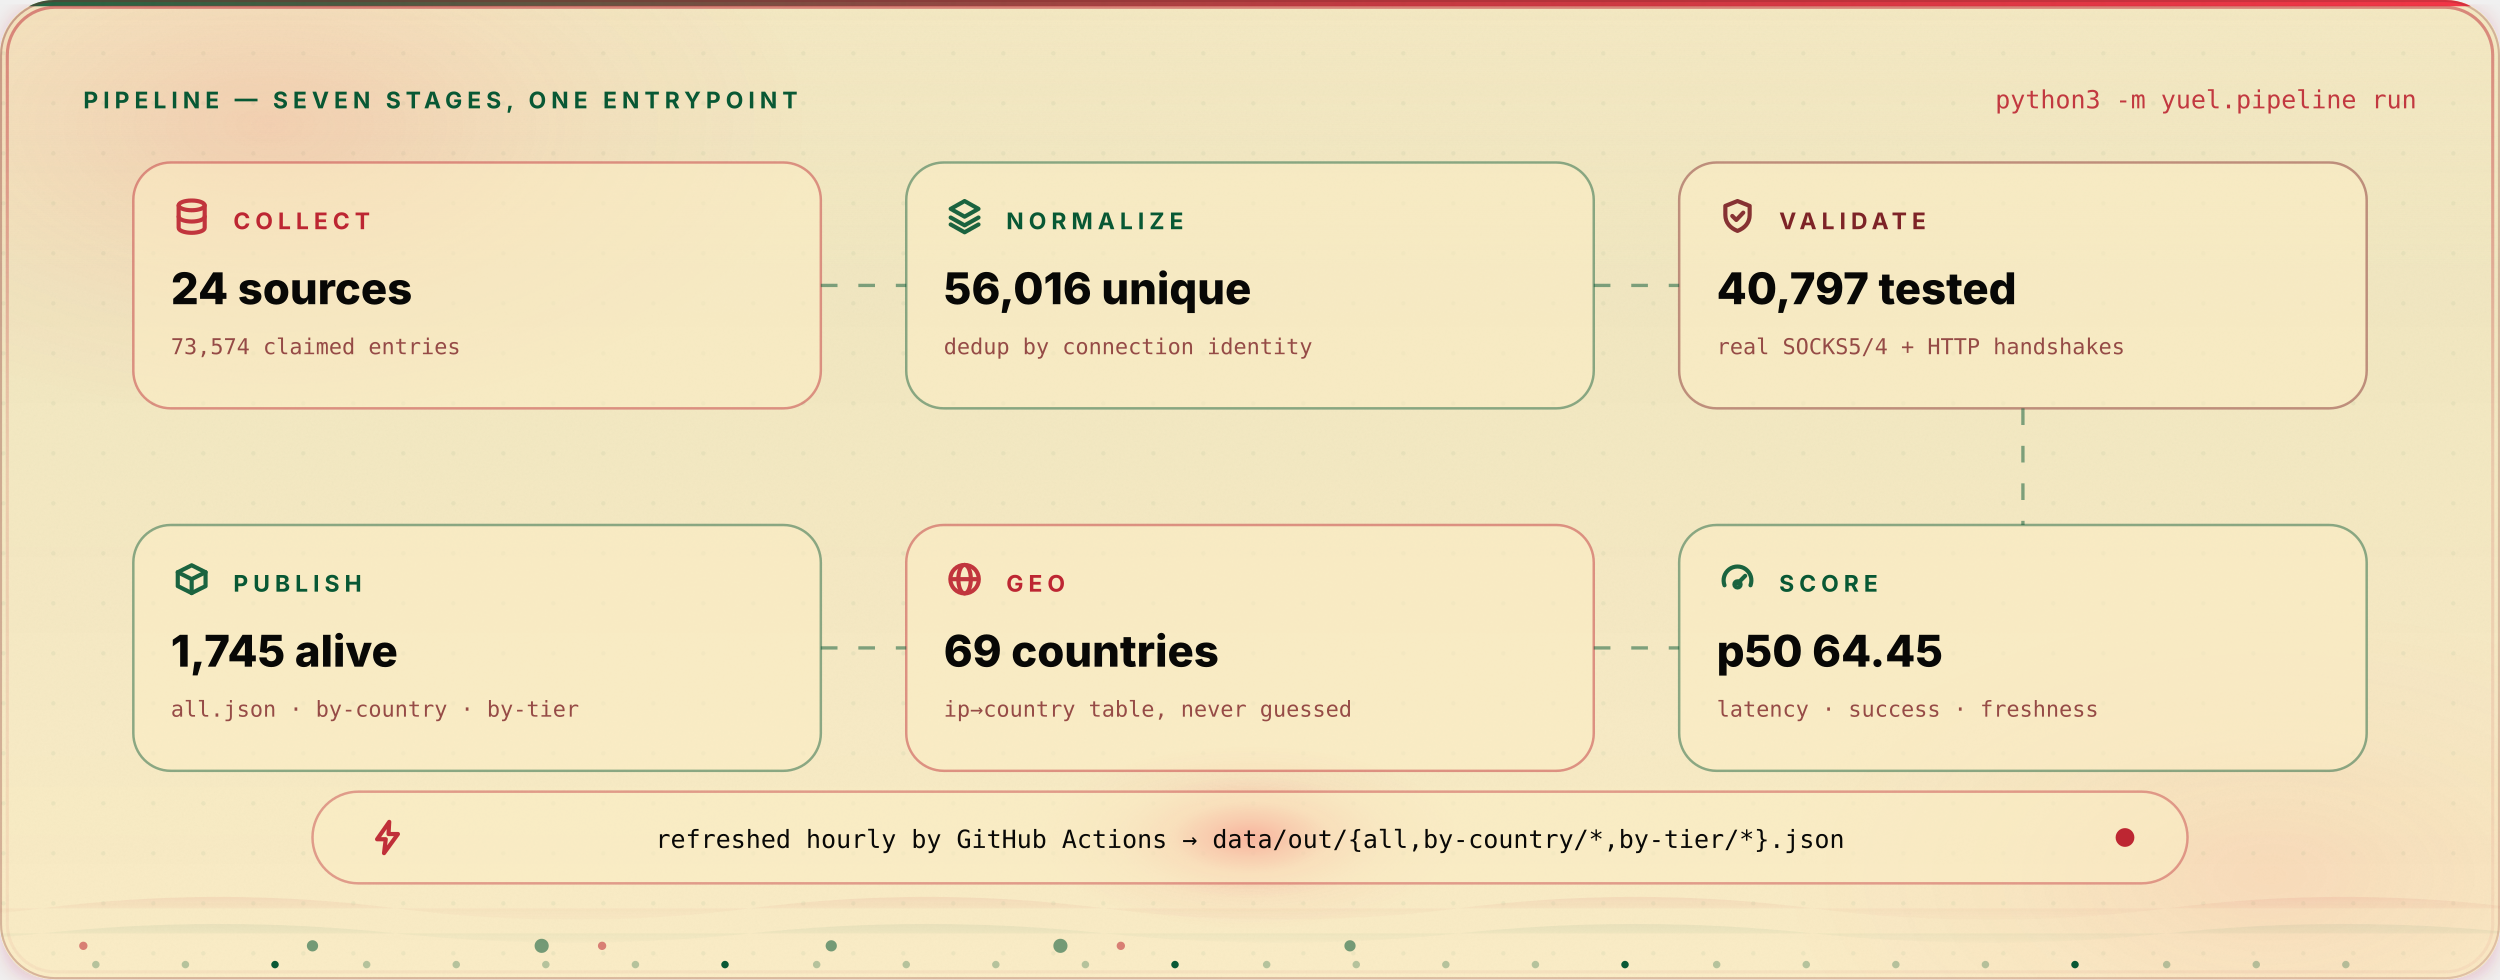
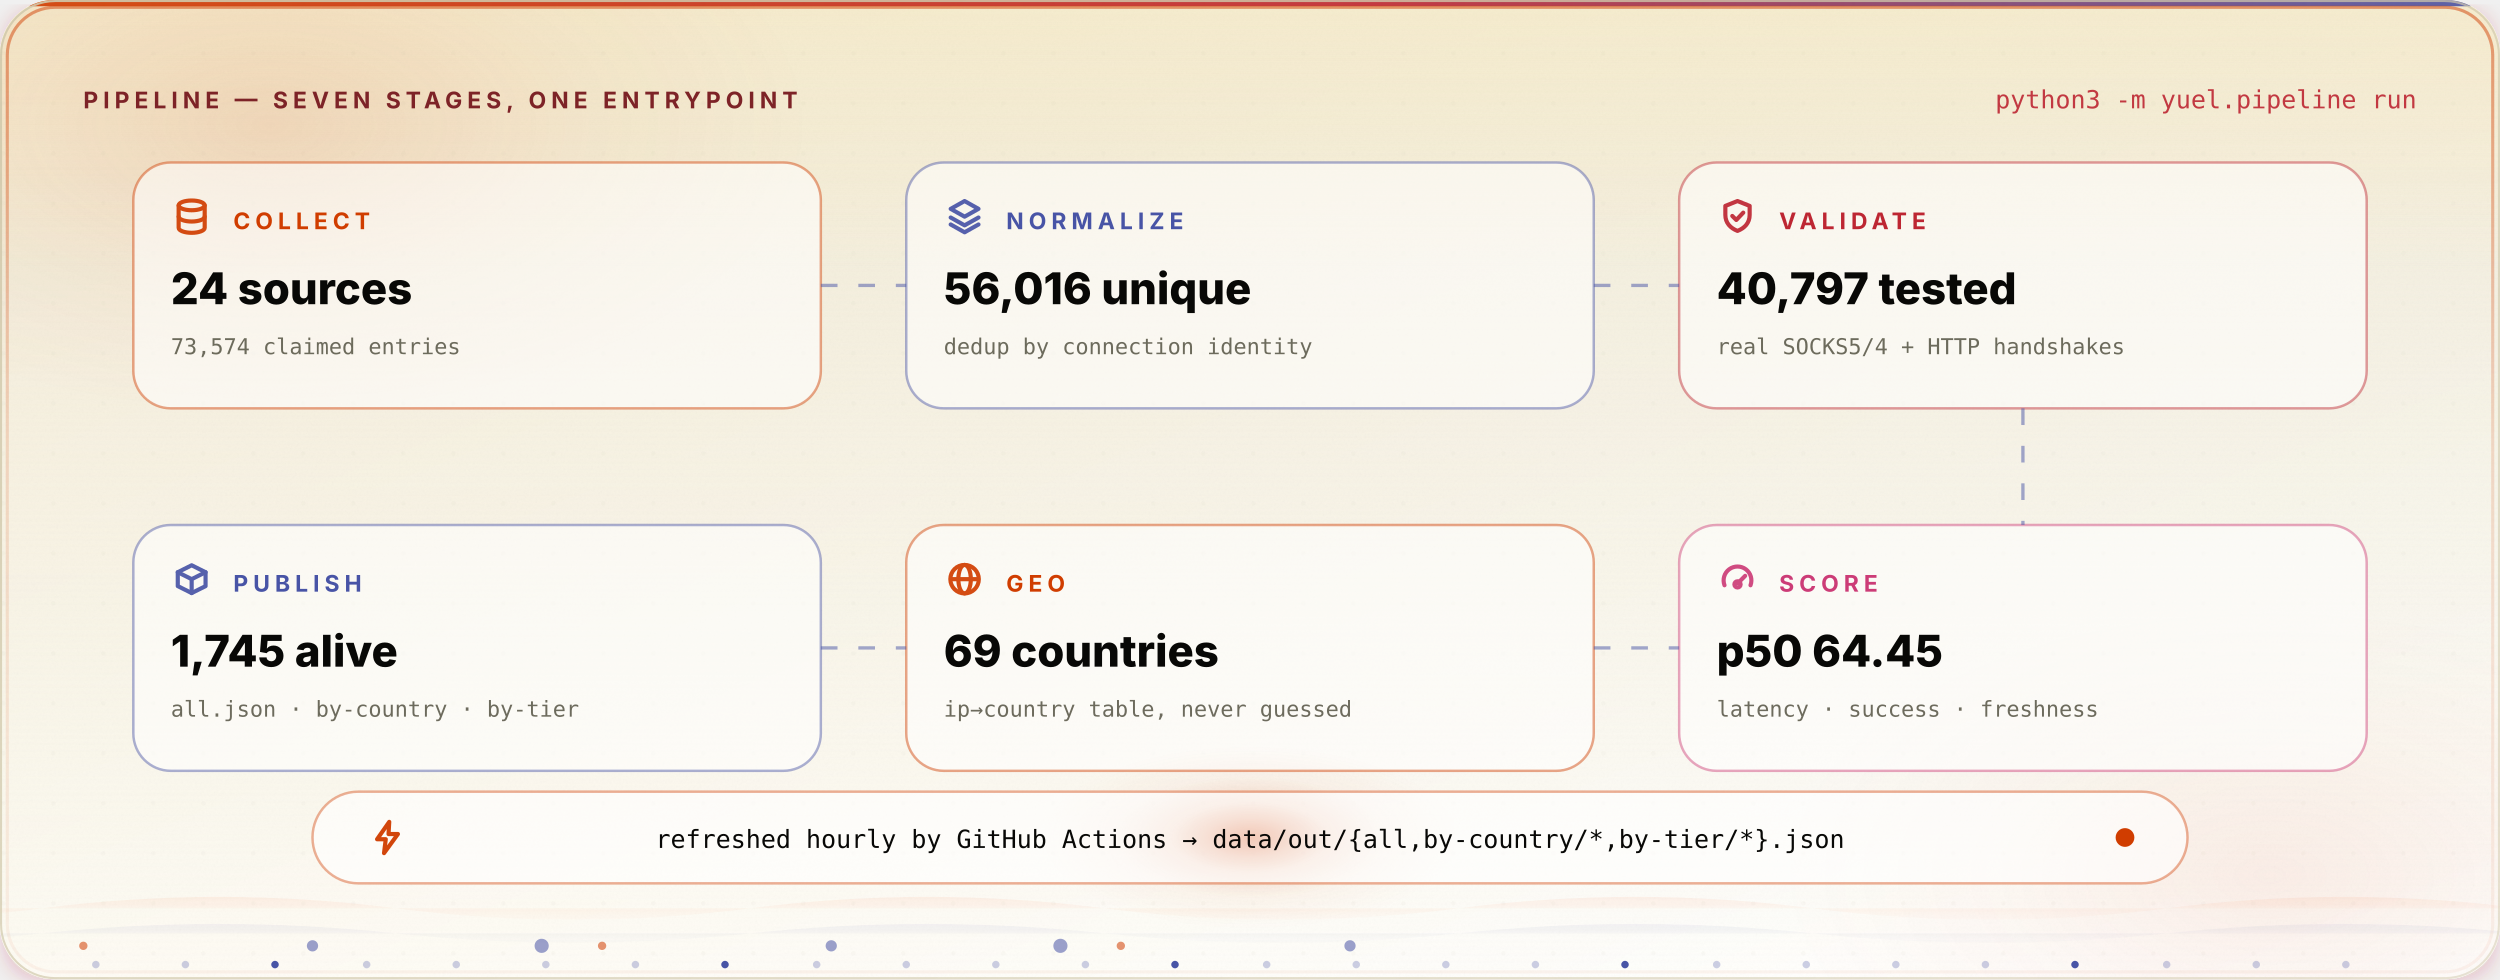
<svg xmlns="http://www.w3.org/2000/svg" width="1200" height="470" viewBox="0 0 1200 470" role="img">
  <defs>
    <linearGradient id="bg-light" gradientUnits="objectBoundingBox" x1="0.0" y1="0.0" x2="1.0" y2="1.0">
-       <stop offset="0" stop-color="#FAECC5" stop-opacity="1" />
-       <stop offset="1" stop-color="#FAECC5" stop-opacity="1" />
+       <stop offset="0" stop-color="#FCF7E8" stop-opacity="1" />
+       <stop offset="1" stop-color="#FFFFFF" stop-opacity="1" />
    </linearGradient>
    <linearGradient id="tint-light" gradientUnits="objectBoundingBox" x1="0.0" y1="0.0" x2="0" y2="1">
-       <stop offset="0" stop-color="#08442C" stop-opacity="0.05" />
-       <stop offset="1" stop-color="#08442C" stop-opacity="0" />
+       <stop offset="0" stop-color="#E8E0C5" stop-opacity="0.6" />
+       <stop offset="1" stop-color="#E8E0C5" stop-opacity="0" />
    </linearGradient>
    <linearGradient id="inner-light" gradientUnits="objectBoundingBox" x1="0.0" y1="0.0" x2="0" y2="1">
      <stop offset="0" stop-color="#FAECC5" stop-opacity="0.55" />
      <stop offset="0.28" stop-color="#FAECC5" stop-opacity="0" />
    </linearGradient>
    <linearGradient id="topbar-light" gradientUnits="userSpaceOnUse" x1="0" y1="1.5" x2="1200" y2="1.5">
-       <stop offset="0" stop-color="#085834" stop-opacity="0.9" />
+       <stop offset="0" stop-color="#D03D00" stop-opacity="0.9" />
      <stop offset="0.55" stop-color="#BD2632" stop-opacity="0.9" />
-       <stop offset="1" stop-color="#F32138" stop-opacity="0.9" />
+       <stop offset="1" stop-color="#4854A6" stop-opacity="0.9" />
    </linearGradient>
    <linearGradient id="hero-light" gradientUnits="objectBoundingBox" x1="0.0" y1="0.0" x2="0" y2="1">
-       <stop offset="0" stop-color="#BD2632" stop-opacity="1" />
-       <stop offset="0.55" stop-color="#7D2327" stop-opacity="1" />
-       <stop offset="1" stop-color="#F32138" stop-opacity="1" />
+       <stop offset="0" stop-color="#D03D00" stop-opacity="1" />
+       <stop offset="0.55" stop-color="#BD2632" stop-opacity="1" />
+       <stop offset="1" stop-color="#CC3C77" stop-opacity="1" />
    </linearGradient>
    <linearGradient id="word-light" gradientUnits="objectBoundingBox" x1="0" y1="0" x2="1" y2="0">
      <stop offset="0" stop-color="#7D2327" stop-opacity="1" />
      <stop offset="0.6" stop-color="#BD2632" stop-opacity="1" />
-       <stop offset="1" stop-color="#F32138" stop-opacity="1" />
+       <stop offset="1" stop-color="#D03D00" stop-opacity="1" />
    </linearGradient>
    <linearGradient id="ib-light" gradientUnits="objectBoundingBox" x1="0.0" y1="0.0" x2="0" y2="1">
-       <stop offset="0" stop-color="#BD2632" stop-opacity="0.5" />
-       <stop offset="0.45" stop-color="#BD2632" stop-opacity="0.16" />
-       <stop offset="1" stop-color="#BD2632" stop-opacity="0.05" />
+       <stop offset="0" stop-color="#D03D00" stop-opacity="0.5" />
+       <stop offset="0.45" stop-color="#D03D00" stop-opacity="0.16" />
+       <stop offset="1" stop-color="#D03D00" stop-opacity="0.05" />
    </linearGradient>
    <linearGradient id="border-light" gradientUnits="objectBoundingBox" x1="0.0" y1="0.0" x2="1.0" y2="1.0">
-       <stop offset="0" stop-color="#7D2327" stop-opacity="0.35" />
-       <stop offset="1" stop-color="#7D2327" stop-opacity="0.193" />
+       <stop offset="0" stop-color="#D1C9AC" stop-opacity="0.9" />
+       <stop offset="1" stop-color="#D1C9AC" stop-opacity="0.495" />
    </linearGradient>
    <linearGradient id="div-light" gradientUnits="objectBoundingBox" x1="0.0" y1="0.0" x2="1" y2="0">
-       <stop offset="0" stop-color="#085834" stop-opacity="0.25" />
-       <stop offset="1" stop-color="#085834" stop-opacity="0.087" />
+       <stop offset="0" stop-color="#B4AE95" stop-opacity="0.4" />
+       <stop offset="1" stop-color="#B4AE95" stop-opacity="0.14" />
    </linearGradient>
    <radialGradient id="glow-light" cx="0.5" cy="0.5" r="0.5">
-       <stop offset="0" stop-color="#F32138" stop-opacity="0.55" />
-       <stop offset="0.55" stop-color="#F32138" stop-opacity="0.18" />
-       <stop offset="1" stop-color="#F32138" stop-opacity="0" />
+       <stop offset="0" stop-color="#D03D00" stop-opacity="0.55" />
+       <stop offset="0.55" stop-color="#D03D00" stop-opacity="0.18" />
+       <stop offset="1" stop-color="#D03D00" stop-opacity="0" />
    </radialGradient>
    <linearGradient id="shine-light" gradientUnits="objectBoundingBox" x1="0.0" y1="0.0" x2="1" y2="0">
-       <stop offset="0" stop-color="#F32138" stop-opacity="0" />
-       <stop offset="0.5" stop-color="#F32138" stop-opacity="0.05" />
-       <stop offset="1" stop-color="#F32138" stop-opacity="0" />
+       <stop offset="0" stop-color="#FC671F" stop-opacity="0" />
+       <stop offset="0.5" stop-color="#FC671F" stop-opacity="0.06" />
+       <stop offset="1" stop-color="#FC671F" stop-opacity="0" />
    </linearGradient>
    <linearGradient id="wavea-light" gradientUnits="objectBoundingBox" x1="0.0" y1="0.0" x2="0" y2="1">
-       <stop offset="0" stop-color="#BD2632" stop-opacity="0.09" />
-       <stop offset="1" stop-color="#BD2632" stop-opacity="0.018" />
+       <stop offset="0" stop-color="#FC671F" stop-opacity="0.09" />
+       <stop offset="1" stop-color="#FC671F" stop-opacity="0.018" />
    </linearGradient>
    <linearGradient id="waveb-light" gradientUnits="objectBoundingBox" x1="0.0" y1="0.0" x2="0" y2="1">
-       <stop offset="0" stop-color="#085834" stop-opacity="0.07" />
-       <stop offset="1" stop-color="#085834" stop-opacity="0.014" />
+       <stop offset="0" stop-color="#4854A6" stop-opacity="0.07" />
+       <stop offset="1" stop-color="#4854A6" stop-opacity="0.014" />
    </linearGradient>
    <pattern id="grid-light" width="24" height="24" patternUnits="userSpaceOnUse">
-       <circle cx="1.6" cy="1.6" r="1.05" fill="#085834" />
+       <circle cx="1.6" cy="1.6" r="1.05" fill="#B4AE95" />
    </pattern>
    <filter id="grain-light" x="0" y="0" width="100%" height="100%">
      <feTurbulence type="fractalNoise" baseFrequency="0.9" numOctaves="2" stitchTiles="stitch" result="n" />
      <feColorMatrix in="n" type="saturate" values="0" result="m" />
      <feComposite in="m" in2="SourceGraphic" operator="in" />
    </filter>
    <filter id="shadow-light" x="-15%" y="-15%" width="130%" height="140%">
      <feDropShadow dx="0" dy="10" stdDeviation="16" flood-color="#BD2632" flood-opacity="0.20" />
      <feDropShadow dx="0" dy="2" stdDeviation="5" flood-color="#BD2632" flood-opacity="0.25" />
    </filter>
    <clipPath id="clip-light">
      <rect x="0" y="0" width="1200" height="470" rx="26" />
    </clipPath>
  </defs>
  <style>
      @keyframes fl-light {
        0% { transform: translateY(0); opacity: 0; }
        12% { opacity: 0.85; }
        80% { opacity: 0.45; }
        100% { transform: translateY(-330px); opacity: 0; }
      }
      .pt-light { animation: fl-light 9s linear infinite; }

      @keyframes sw-light {
        0%, 52% { transform: translateX(0) skewX(-20deg); }
        100% { transform: translateX(1900px) skewX(-20deg); }
      }
      .sweep-light { animation: sw-light 7.5s ease-in-out infinite; }

      @keyframes wvm-light { to { transform: translateX(-170px); } }
      .wv-light { animation: wvm-light 9s ease-in-out infinite alternate; }
      .wv2-light { animation-duration: 14s; }

      @keyframes sp-light { to { transform: rotate(360deg); } }
      .spin-light { transform-box: fill-box; transform-origin: center;
                  animation: sp-light 8s linear infinite; }
      .rev-light { animation-direction: reverse; }

      @keyframes bt-light { 50% { transform: scale(1.12); } }
      .beat-light { transform-box: fill-box; transform-origin: center;
                  animation: bt-light 2.4s ease-in-out infinite; }

      @keyframes gw-light { 50% { opacity: 0.55; } }
      .glowG-light { animation: gw-light 3.2s ease-in-out infinite; }

      @keyframes shn-light {
        0%, 46% { transform: translateX(-540px); }
        100% { transform: translateX(1620px); }
      }
      .shn-light { animation: shn-light 5.5s ease-in-out infinite; }

      @keyframes bgl-light { 0%, 100% { opacity: 0.35; } 12% { opacity: 1; } }
      .bgl-light { animation: bgl-light 2.2s ease-in-out infinite; }

      @keyframes dsh-light { to { stroke-dashoffset: -36; } }
      .dash-light { stroke-dasharray: 8 10; animation: dsh-light 1.2s linear infinite; }

      @keyframes pk-light {
        0% { transform: translateX(0); opacity: 0; }
        10% { opacity: 1; }
        88% { opacity: 1; }
        100% { transform: translateX(var(--d, 200px)); opacity: 0; }
      }
      .pk-light { animation: pk-light 2.6s linear infinite; }

      @keyframes pkv-light {
        0% { transform: translateY(0); opacity: 0; }
        10% { opacity: 1; }
        88% { opacity: 1; }
        100% { transform: translateY(var(--dy, 40px)); opacity: 0; }
      }
      .pkv-light { animation: pkv-light 2.6s linear infinite; }

      @keyframes pls-light {
        0% { transform: scale(0.55); opacity: 0.85; }
        100% { transform: scale(2.4); opacity: 0; }
      }
      .pls-light { transform-box: fill-box; transform-origin: center;
                 animation: pls-light 2.4s ease-out infinite; }

      @keyframes flt-light { 50% { transform: translateY(-6px); } }
      .flt-light { animation: flt-light 6s ease-in-out infinite; }

      @keyframes grw-light { from { transform: scaleX(0); } }
      .grow-light { transform-box: fill-box; transform-origin: left center;
                  animation: grw-light 1.5s 0.2s ease-out both; }

      @media (prefers-reduced-motion: reduce) {
        .pt-light,.sweep-light,.wv-light,.spin-light,.rev-light,.beat-light,.glowG-light,.shn-light,.bgl-light,.dash-light,.pk-light,.pkv-light,.pls-light,.flt-light,.grow-light { animation: none; }
      }
    </style>
  <g filter="url(#shadow-light)">
-     <rect width="1200" height="470" rx="26" fill="#FAECC5" />
+     <rect width="1200" height="470" rx="26" fill="#FCF7E8" />
  </g>
  <g clip-path="url(#clip-light)">
    <rect width="1200" height="470" fill="url(#bg-light)" />
    <rect width="1200" height="470" fill="url(#tint-light)" />
    <rect width="1200" height="470" fill="url(#inner-light)" />
    <rect width="1200" height="470" fill="url(#grid-light)" opacity="0.05" />
    <rect width="1200" height="470" fill="#080806" filter="url(#grain-light)" opacity="0.045" />
    <ellipse cx="130" cy="60" rx="260" ry="140" fill="url(#glow-light)" opacity="0.22" />
    <ellipse cx="1090" cy="420" rx="240" ry="130" fill="url(#glow-light)" opacity="0.14" />
    <path class="wv-light" d="M -320 436 q 85.0 -11 170 0 q 85.0 11 170 0 q 85.0 -11 170 0 q 85.0 11 170 0 q 85.0 -11 170 0 q 85.0 11 170 0 q 85.0 -11 170 0 q 85.0 11 170 0 q 85.0 -11 170 0 q 85.0 11 170 0 q 85.0 -11 170 0 q 85.0 11 170 0 q 85.0 -11 170 0" fill="url(#wavea-light)" opacity="0.8" />
    <path class="wv-light wv2-light" d="M -320 448 q 85.0 -9 170 0 q 85.0 9 170 0 q 85.0 -9 170 0 q 85.0 9 170 0 q 85.0 -9 170 0 q 85.0 9 170 0 q 85.0 -9 170 0 q 85.0 9 170 0 q 85.0 -9 170 0 q 85.0 9 170 0 q 85.0 -9 170 0 q 85.0 9 170 0 q 85.0 -9 170 0" fill="url(#waveb-light)" opacity="0.9" />
    <rect width="1200" height="3" fill="url(#topbar-light)" />
    <g class="sweep-light">
      <rect x="-320" y="-60" width="230" height="590" fill="url(#shine-light)" opacity="0.75" />
    </g>
-     <circle class="pt-light" cx="40" cy="454" r="2.0" fill="#BD2632" opacity="0.55" style="animation-duration:8.0s;animation-delay:-0.0s" />
-     <circle class="pt-light" cx="150" cy="454" r="2.7" fill="#085834" opacity="0.55" style="animation-duration:9.7s;animation-delay:-0.9s" />
-     <circle class="pt-light" cx="260" cy="454" r="3.4" fill="#085834" opacity="0.55" style="animation-duration:11.4s;animation-delay:-1.8s" />
-     <circle class="pt-light" cx="289" cy="454" r="2.0" fill="#BD2632" opacity="0.55" style="animation-duration:13.1s;animation-delay:-2.7s" />
-     <circle class="pt-light" cx="399" cy="454" r="2.7" fill="#085834" opacity="0.55" style="animation-duration:8.0s;animation-delay:-3.6s" />
-     <circle class="pt-light" cx="509" cy="454" r="3.4" fill="#085834" opacity="0.55" style="animation-duration:9.7s;animation-delay:-4.5s" />
-     <circle class="pt-light" cx="538" cy="454" r="2.0" fill="#BD2632" opacity="0.55" style="animation-duration:11.4s;animation-delay:-5.4s" />
-     <circle class="pt-light" cx="648" cy="454" r="2.7" fill="#085834" opacity="0.55" style="animation-duration:13.1s;animation-delay:-6.3s" />
-     <circle cx="46" cy="463" r="1.8" fill="#085834" opacity="0.28" />
-     <circle cx="89" cy="463" r="1.8" fill="#085834" opacity="0.28" />
-     <circle class="bgl-light" cx="132" cy="463" r="1.8" fill="#085834" style="animation-delay:-0.46s" />
-     <circle cx="176" cy="463" r="1.8" fill="#085834" opacity="0.28" />
-     <circle cx="219" cy="463" r="1.8" fill="#085834" opacity="0.28" />
-     <circle cx="262" cy="463" r="1.8" fill="#085834" opacity="0.28" />
-     <circle cx="305" cy="463" r="1.8" fill="#085834" opacity="0.28" />
-     <circle class="bgl-light" cx="348" cy="463" r="1.8" fill="#085834" style="animation-delay:-1.61s" />
-     <circle cx="392" cy="463" r="1.8" fill="#085834" opacity="0.28" />
-     <circle cx="435" cy="463" r="1.8" fill="#085834" opacity="0.28" />
-     <circle cx="478" cy="463" r="1.8" fill="#085834" opacity="0.28" />
-     <circle cx="521" cy="463" r="1.8" fill="#085834" opacity="0.28" />
-     <circle class="bgl-light" cx="564" cy="463" r="1.8" fill="#085834" style="animation-delay:-2.76s" />
-     <circle cx="608" cy="463" r="1.8" fill="#085834" opacity="0.28" />
-     <circle cx="651" cy="463" r="1.8" fill="#085834" opacity="0.28" />
-     <circle cx="694" cy="463" r="1.8" fill="#085834" opacity="0.28" />
-     <circle cx="737" cy="463" r="1.8" fill="#085834" opacity="0.28" />
-     <circle class="bgl-light" cx="780" cy="463" r="1.8" fill="#085834" style="animation-delay:-3.91s" />
-     <circle cx="824" cy="463" r="1.8" fill="#085834" opacity="0.28" />
-     <circle cx="867" cy="463" r="1.8" fill="#085834" opacity="0.28" />
-     <circle cx="910" cy="463" r="1.8" fill="#085834" opacity="0.28" />
-     <circle cx="953" cy="463" r="1.8" fill="#085834" opacity="0.28" />
-     <circle class="bgl-light" cx="996" cy="463" r="1.8" fill="#085834" style="animation-delay:-5.06s" />
-     <circle cx="1040" cy="463" r="1.8" fill="#085834" opacity="0.28" />
-     <circle cx="1083" cy="463" r="1.8" fill="#085834" opacity="0.28" />
-     <circle cx="1126" cy="463" r="1.8" fill="#085834" opacity="0.28" />
+     <circle class="pt-light" cx="40" cy="454" r="2.0" fill="#D03D00" opacity="0.55" style="animation-duration:8.0s;animation-delay:-0.0s" />
+     <circle class="pt-light" cx="150" cy="454" r="2.7" fill="#4854A6" opacity="0.55" style="animation-duration:9.7s;animation-delay:-0.9s" />
+     <circle class="pt-light" cx="260" cy="454" r="3.4" fill="#4854A6" opacity="0.55" style="animation-duration:11.4s;animation-delay:-1.8s" />
+     <circle class="pt-light" cx="289" cy="454" r="2.0" fill="#D03D00" opacity="0.55" style="animation-duration:13.1s;animation-delay:-2.7s" />
+     <circle class="pt-light" cx="399" cy="454" r="2.7" fill="#4854A6" opacity="0.55" style="animation-duration:8.0s;animation-delay:-3.6s" />
+     <circle class="pt-light" cx="509" cy="454" r="3.4" fill="#4854A6" opacity="0.55" style="animation-duration:9.7s;animation-delay:-4.5s" />
+     <circle class="pt-light" cx="538" cy="454" r="2.0" fill="#D03D00" opacity="0.55" style="animation-duration:11.4s;animation-delay:-5.4s" />
+     <circle class="pt-light" cx="648" cy="454" r="2.7" fill="#4854A6" opacity="0.55" style="animation-duration:13.1s;animation-delay:-6.3s" />
+     <circle cx="46" cy="463" r="1.8" fill="#4854A6" opacity="0.28" />
+     <circle cx="89" cy="463" r="1.8" fill="#4854A6" opacity="0.28" />
+     <circle class="bgl-light" cx="132" cy="463" r="1.8" fill="#4854A6" style="animation-delay:-0.46s" />
+     <circle cx="176" cy="463" r="1.8" fill="#4854A6" opacity="0.28" />
+     <circle cx="219" cy="463" r="1.8" fill="#4854A6" opacity="0.28" />
+     <circle cx="262" cy="463" r="1.8" fill="#4854A6" opacity="0.28" />
+     <circle cx="305" cy="463" r="1.8" fill="#4854A6" opacity="0.28" />
+     <circle class="bgl-light" cx="348" cy="463" r="1.8" fill="#4854A6" style="animation-delay:-1.61s" />
+     <circle cx="392" cy="463" r="1.8" fill="#4854A6" opacity="0.28" />
+     <circle cx="435" cy="463" r="1.8" fill="#4854A6" opacity="0.28" />
+     <circle cx="478" cy="463" r="1.8" fill="#4854A6" opacity="0.28" />
+     <circle cx="521" cy="463" r="1.8" fill="#4854A6" opacity="0.28" />
+     <circle class="bgl-light" cx="564" cy="463" r="1.8" fill="#4854A6" style="animation-delay:-2.76s" />
+     <circle cx="608" cy="463" r="1.8" fill="#4854A6" opacity="0.28" />
+     <circle cx="651" cy="463" r="1.8" fill="#4854A6" opacity="0.28" />
+     <circle cx="694" cy="463" r="1.8" fill="#4854A6" opacity="0.28" />
+     <circle cx="737" cy="463" r="1.8" fill="#4854A6" opacity="0.28" />
+     <circle class="bgl-light" cx="780" cy="463" r="1.8" fill="#4854A6" style="animation-delay:-3.91s" />
+     <circle cx="824" cy="463" r="1.8" fill="#4854A6" opacity="0.28" />
+     <circle cx="867" cy="463" r="1.8" fill="#4854A6" opacity="0.28" />
+     <circle cx="910" cy="463" r="1.8" fill="#4854A6" opacity="0.28" />
+     <circle cx="953" cy="463" r="1.8" fill="#4854A6" opacity="0.28" />
+     <circle class="bgl-light" cx="996" cy="463" r="1.8" fill="#4854A6" style="animation-delay:-5.06s" />
+     <circle cx="1040" cy="463" r="1.8" fill="#4854A6" opacity="0.28" />
+     <circle cx="1083" cy="463" r="1.8" fill="#4854A6" opacity="0.28" />
+     <circle cx="1126" cy="463" r="1.8" fill="#4854A6" opacity="0.28" />
  </g>
  <rect x="3.5" y="3.5" width="1193" height="463" rx="23" fill="none" stroke="url(#ib-light)" stroke-width="1.5" />
  <rect x="0.5" y="0.5" width="1199" height="469" rx="26" fill="none" stroke="url(#border-light)" stroke-width="1" />
-   <text x="40" y="52" font-family="Space Grotesk, Inter, system-ui, -apple-system, Segoe UI, sans-serif" font-size="11" font-weight="700" fill="#085834" text-anchor="start" letter-spacing="2.4">PIPELINE — SEVEN STAGES, ONE ENTRYPOINT</text>
+   <text x="40" y="52" font-family="Space Grotesk, Inter, system-ui, -apple-system, Segoe UI, sans-serif" font-size="11" font-weight="700" fill="#7D2327" text-anchor="start" letter-spacing="2.4">PIPELINE — SEVEN STAGES, ONE ENTRYPOINT</text>
  <text x="1160" y="52" font-family="IBM Plex Mono, ui-monospace, SFMono-Regular, Menlo, monospace" font-size="12" font-weight="500" fill="#BD2632" text-anchor="end" opacity="0.9">python3 -m yuel.pipeline run</text>
-   <rect x="64" y="78" width="330" height="118" rx="18" fill="#FAECC5" fill-opacity="0.55" stroke="#BD2632" stroke-opacity="0.45" stroke-width="1.2" />
-   <g transform="translate(82.0,94.0) scale(0.8333)" fill="none" stroke="#BD2632" stroke-width="2.40" stroke-linecap="round" stroke-linejoin="round" opacity="0.92">
+   <rect x="64" y="78" width="330" height="118" rx="18" fill="#FFFFFF" fill-opacity="0.55" stroke="#D03D00" stroke-opacity="0.45" stroke-width="1.2" />
+   <g transform="translate(82.0,94.0) scale(0.8333)" fill="none" stroke="#D03D00" stroke-width="2.40" stroke-linecap="round" stroke-linejoin="round" opacity="0.92">
    <ellipse cx="12" cy="5.5" rx="7.5" ry="2.8" />
    <path d="M4.5 5.5 V18.5 C4.5 20 7.9 21.3 12 21.3 C16.1 21.3 19.5 20 19.5 18.5 V5.5" />
    <path d="M4.5 12 C4.5 13.5 7.9 14.8 12 14.8 C16.1 14.8 19.5 13.5 19.5 12" />
  </g>
-   <text x="112" y="110" font-family="Space Grotesk, Inter, system-ui, -apple-system, Segoe UI, sans-serif" font-size="11" font-weight="700" fill="#BD2632" text-anchor="start" letter-spacing="2.4">COLLECT</text>
+   <text x="112" y="110" font-family="Space Grotesk, Inter, system-ui, -apple-system, Segoe UI, sans-serif" font-size="11" font-weight="700" fill="#D03D00" text-anchor="start" letter-spacing="2.4">COLLECT</text>
  <text x="82" y="146" font-family="Space Grotesk, Inter, system-ui, -apple-system, Segoe UI, sans-serif" font-size="21" font-weight="800" fill="#080806" text-anchor="start">24 sources</text>
-   <text x="82" y="170" font-family="IBM Plex Mono, ui-monospace, SFMono-Regular, Menlo, monospace" font-size="10.5" font-weight="500" fill="#7D2327" text-anchor="start" opacity="0.8">73,574 claimed entries</text>
-   <rect x="435" y="78" width="330" height="118" rx="18" fill="#FAECC5" fill-opacity="0.55" stroke="#085834" stroke-opacity="0.45" stroke-width="1.2" />
-   <g transform="translate(453.0,94.0) scale(0.8333)" fill="none" stroke="#085834" stroke-width="2.40" stroke-linecap="round" stroke-linejoin="round" opacity="0.92">
+   <text x="82" y="170" font-family="IBM Plex Mono, ui-monospace, SFMono-Regular, Menlo, monospace" font-size="10.5" font-weight="500" fill="#545242" text-anchor="start" opacity="0.85">73,574 claimed entries</text>
+   <rect x="435" y="78" width="330" height="118" rx="18" fill="#FFFFFF" fill-opacity="0.55" stroke="#4854A6" stroke-opacity="0.45" stroke-width="1.2" />
+   <g transform="translate(453.0,94.0) scale(0.8333)" fill="none" stroke="#4854A6" stroke-width="2.40" stroke-linecap="round" stroke-linejoin="round" opacity="0.92">
    <path d="M12 3 L20 7.5 L12 12 L4 7.5 Z" />
    <path d="M4 12.5 L12 17 L20 12.5" />
    <path d="M4 16.5 L12 21 L20 16.5" />
  </g>
-   <text x="483" y="110" font-family="Space Grotesk, Inter, system-ui, -apple-system, Segoe UI, sans-serif" font-size="11" font-weight="700" fill="#085834" text-anchor="start" letter-spacing="2.4">NORMALIZE</text>
+   <text x="483" y="110" font-family="Space Grotesk, Inter, system-ui, -apple-system, Segoe UI, sans-serif" font-size="11" font-weight="700" fill="#4854A6" text-anchor="start" letter-spacing="2.4">NORMALIZE</text>
  <text x="453" y="146" font-family="Space Grotesk, Inter, system-ui, -apple-system, Segoe UI, sans-serif" font-size="21" font-weight="800" fill="#080806" text-anchor="start">56,016 unique</text>
-   <text x="453" y="170" font-family="IBM Plex Mono, ui-monospace, SFMono-Regular, Menlo, monospace" font-size="10.5" font-weight="500" fill="#7D2327" text-anchor="start" opacity="0.8">dedup by connection identity</text>
-   <rect x="806" y="78" width="330" height="118" rx="18" fill="#FAECC5" fill-opacity="0.55" stroke="#7D2327" stroke-opacity="0.45" stroke-width="1.2" />
-   <g transform="translate(824.0,94.0) scale(0.8333)" fill="none" stroke="#7D2327" stroke-width="2.40" stroke-linecap="round" stroke-linejoin="round" opacity="0.92">
+   <text x="453" y="170" font-family="IBM Plex Mono, ui-monospace, SFMono-Regular, Menlo, monospace" font-size="10.5" font-weight="500" fill="#545242" text-anchor="start" opacity="0.85">dedup by connection identity</text>
+   <rect x="806" y="78" width="330" height="118" rx="18" fill="#FFFFFF" fill-opacity="0.55" stroke="#BD2632" stroke-opacity="0.45" stroke-width="1.2" />
+   <g transform="translate(824.0,94.0) scale(0.8333)" fill="none" stroke="#BD2632" stroke-width="2.40" stroke-linecap="round" stroke-linejoin="round" opacity="0.92">
    <path d="M12 3 L19 5.8 V11 C19 15.6 16.1 18.6 12 20.2 C7.9 18.6 5 15.6 5 11 V5.8 Z" />
    <path d="M9 11.6 L11.3 13.9 L15.3 9.7" />
  </g>
-   <text x="854" y="110" font-family="Space Grotesk, Inter, system-ui, -apple-system, Segoe UI, sans-serif" font-size="11" font-weight="700" fill="#7D2327" text-anchor="start" letter-spacing="2.4">VALIDATE</text>
+   <text x="854" y="110" font-family="Space Grotesk, Inter, system-ui, -apple-system, Segoe UI, sans-serif" font-size="11" font-weight="700" fill="#BD2632" text-anchor="start" letter-spacing="2.4">VALIDATE</text>
  <text x="824" y="146" font-family="Space Grotesk, Inter, system-ui, -apple-system, Segoe UI, sans-serif" font-size="21" font-weight="800" fill="#080806" text-anchor="start">40,797 tested</text>
-   <text x="824" y="170" font-family="IBM Plex Mono, ui-monospace, SFMono-Regular, Menlo, monospace" font-size="10.5" font-weight="500" fill="#7D2327" text-anchor="start" opacity="0.8">real SOCKS5/4 + HTTP handshakes</text>
-   <rect x="806" y="252" width="330" height="118" rx="18" fill="#FAECC5" fill-opacity="0.55" stroke="#085834" stroke-opacity="0.45" stroke-width="1.2" />
-   <g transform="translate(824.0,268.0) scale(0.8333)" fill="none" stroke="#085834" stroke-width="2.40" stroke-linecap="round" stroke-linejoin="round" opacity="0.92">
+   <text x="824" y="170" font-family="IBM Plex Mono, ui-monospace, SFMono-Regular, Menlo, monospace" font-size="10.5" font-weight="500" fill="#545242" text-anchor="start" opacity="0.85">real SOCKS5/4 + HTTP handshakes</text>
+   <rect x="806" y="252" width="330" height="118" rx="18" fill="#FFFFFF" fill-opacity="0.55" stroke="#CC3C77" stroke-opacity="0.45" stroke-width="1.2" />
+   <g transform="translate(824.0,268.0) scale(0.8333)" fill="none" stroke="#CC3C77" stroke-width="2.40" stroke-linecap="round" stroke-linejoin="round" opacity="0.92">
    <path d="M4.5 15.5 A 8 8 0 1 1 19.5 15.5" />
    <path d="M12 14.5 L16.4 10.1" />
    <circle cx="12" cy="15" r="1.8" />
  </g>
-   <text x="854" y="284" font-family="Space Grotesk, Inter, system-ui, -apple-system, Segoe UI, sans-serif" font-size="11" font-weight="700" fill="#085834" text-anchor="start" letter-spacing="2.4">SCORE</text>
+   <text x="854" y="284" font-family="Space Grotesk, Inter, system-ui, -apple-system, Segoe UI, sans-serif" font-size="11" font-weight="700" fill="#CC3C77" text-anchor="start" letter-spacing="2.4">SCORE</text>
  <text x="824" y="320" font-family="Space Grotesk, Inter, system-ui, -apple-system, Segoe UI, sans-serif" font-size="21" font-weight="800" fill="#080806" text-anchor="start">p50 64.45</text>
-   <text x="824" y="344" font-family="IBM Plex Mono, ui-monospace, SFMono-Regular, Menlo, monospace" font-size="10.5" font-weight="500" fill="#7D2327" text-anchor="start" opacity="0.8">latency · success · freshness</text>
-   <rect x="435" y="252" width="330" height="118" rx="18" fill="#FAECC5" fill-opacity="0.55" stroke="#BD2632" stroke-opacity="0.45" stroke-width="1.2" />
-   <g transform="translate(453.0,268.0) scale(0.8333)" fill="none" stroke="#BD2632" stroke-width="2.40" stroke-linecap="round" stroke-linejoin="round" opacity="0.92">
+   <text x="824" y="344" font-family="IBM Plex Mono, ui-monospace, SFMono-Regular, Menlo, monospace" font-size="10.5" font-weight="500" fill="#545242" text-anchor="start" opacity="0.85">latency · success · freshness</text>
+   <rect x="435" y="252" width="330" height="118" rx="18" fill="#FFFFFF" fill-opacity="0.55" stroke="#D03D00" stroke-opacity="0.45" stroke-width="1.2" />
+   <g transform="translate(453.0,268.0) scale(0.8333)" fill="none" stroke="#D03D00" stroke-width="2.40" stroke-linecap="round" stroke-linejoin="round" opacity="0.92">
    <circle cx="12" cy="12" r="8.2" />
    <ellipse cx="12" cy="12" rx="3.6" ry="8.2" />
    <path d="M4.4 12 H19.6" />
  </g>
-   <text x="483" y="284" font-family="Space Grotesk, Inter, system-ui, -apple-system, Segoe UI, sans-serif" font-size="11" font-weight="700" fill="#BD2632" text-anchor="start" letter-spacing="2.4">GEO</text>
+   <text x="483" y="284" font-family="Space Grotesk, Inter, system-ui, -apple-system, Segoe UI, sans-serif" font-size="11" font-weight="700" fill="#D03D00" text-anchor="start" letter-spacing="2.4">GEO</text>
  <text x="453" y="320" font-family="Space Grotesk, Inter, system-ui, -apple-system, Segoe UI, sans-serif" font-size="21" font-weight="800" fill="#080806" text-anchor="start">69 countries</text>
-   <text x="453" y="344" font-family="IBM Plex Mono, ui-monospace, SFMono-Regular, Menlo, monospace" font-size="10.5" font-weight="500" fill="#7D2327" text-anchor="start" opacity="0.8">ip→country table, never guessed</text>
-   <rect x="64" y="252" width="330" height="118" rx="18" fill="#FAECC5" fill-opacity="0.55" stroke="#085834" stroke-opacity="0.45" stroke-width="1.2" />
-   <g transform="translate(82.0,268.0) scale(0.8333)" fill="none" stroke="#085834" stroke-width="2.40" stroke-linecap="round" stroke-linejoin="round" opacity="0.92">
+   <text x="453" y="344" font-family="IBM Plex Mono, ui-monospace, SFMono-Regular, Menlo, monospace" font-size="10.5" font-weight="500" fill="#545242" text-anchor="start" opacity="0.85">ip→country table, never guessed</text>
+   <rect x="64" y="252" width="330" height="118" rx="18" fill="#FFFFFF" fill-opacity="0.55" stroke="#4854A6" stroke-opacity="0.45" stroke-width="1.2" />
+   <g transform="translate(82.0,268.0) scale(0.8333)" fill="none" stroke="#4854A6" stroke-width="2.40" stroke-linecap="round" stroke-linejoin="round" opacity="0.92">
    <path d="M4 8 L12 4 L20 8 V16 L12 20 L4 16 Z" />
    <path d="M4 8 L12 12 L20 8 M12 12 V20" />
  </g>
-   <text x="112" y="284" font-family="Space Grotesk, Inter, system-ui, -apple-system, Segoe UI, sans-serif" font-size="11" font-weight="700" fill="#085834" text-anchor="start" letter-spacing="2.4">PUBLISH</text>
+   <text x="112" y="284" font-family="Space Grotesk, Inter, system-ui, -apple-system, Segoe UI, sans-serif" font-size="11" font-weight="700" fill="#4854A6" text-anchor="start" letter-spacing="2.4">PUBLISH</text>
  <text x="82" y="320" font-family="Space Grotesk, Inter, system-ui, -apple-system, Segoe UI, sans-serif" font-size="21" font-weight="800" fill="#080806" text-anchor="start">1,745 alive</text>
-   <text x="82" y="344" font-family="IBM Plex Mono, ui-monospace, SFMono-Regular, Menlo, monospace" font-size="10.5" font-weight="500" fill="#7D2327" text-anchor="start" opacity="0.8">all.json · by-country · by-tier</text>
-   <line class="dash-light" x1="394" y1="137" x2="435" y2="137" stroke="#085834" stroke-opacity="0.5" stroke-width="1.6" />
-   <circle class="pk-light" cx="394" cy="137" r="3" fill="#BD2632" opacity="0" style="--d:41px" />
-   <line class="dash-light" x1="765" y1="137" x2="806" y2="137" stroke="#085834" stroke-opacity="0.5" stroke-width="1.6" />
-   <circle class="pk-light" cx="765" cy="137" r="3" fill="#BD2632" opacity="0" style="--d:41px" />
-   <line class="dash-light" x1="971" y1="196" x2="971" y2="252" stroke="#085834" stroke-opacity="0.5" stroke-width="1.6" />
-   <circle class="pkv-light" cx="971" cy="200" r="3" fill="#BD2632" opacity="0" style="--dy:48px" />
-   <line class="dash-light" x1="765" y1="311" x2="806" y2="311" stroke="#085834" stroke-opacity="0.5" stroke-width="1.6" />
-   <circle class="pk-light" cx="806" cy="311" r="3" fill="#BD2632" opacity="0" style="--d:-41px" />
-   <line class="dash-light" x1="394" y1="311" x2="435" y2="311" stroke="#085834" stroke-opacity="0.5" stroke-width="1.6" />
-   <circle class="pk-light" cx="435" cy="311" r="3" fill="#BD2632" opacity="0" style="--d:-41px" />
+   <text x="82" y="344" font-family="IBM Plex Mono, ui-monospace, SFMono-Regular, Menlo, monospace" font-size="10.5" font-weight="500" fill="#545242" text-anchor="start" opacity="0.85">all.json · by-country · by-tier</text>
+   <line class="dash-light" x1="394" y1="137" x2="435" y2="137" stroke="#4854A6" stroke-opacity="0.5" stroke-width="1.6" />
+   <circle class="pk-light" cx="394" cy="137" r="3" fill="#D03D00" opacity="0" style="--d:41px" />
+   <line class="dash-light" x1="765" y1="137" x2="806" y2="137" stroke="#4854A6" stroke-opacity="0.5" stroke-width="1.6" />
+   <circle class="pk-light" cx="765" cy="137" r="3" fill="#D03D00" opacity="0" style="--d:41px" />
+   <line class="dash-light" x1="971" y1="196" x2="971" y2="252" stroke="#4854A6" stroke-opacity="0.5" stroke-width="1.6" />
+   <circle class="pkv-light" cx="971" cy="200" r="3" fill="#D03D00" opacity="0" style="--dy:48px" />
+   <line class="dash-light" x1="765" y1="311" x2="806" y2="311" stroke="#4854A6" stroke-opacity="0.5" stroke-width="1.6" />
+   <circle class="pk-light" cx="806" cy="311" r="3" fill="#D03D00" opacity="0" style="--d:-41px" />
+   <line class="dash-light" x1="394" y1="311" x2="435" y2="311" stroke="#4854A6" stroke-opacity="0.5" stroke-width="1.6" />
+   <circle class="pk-light" cx="435" cy="311" r="3" fill="#D03D00" opacity="0" style="--d:-41px" />
  <g class="glowG-light">
    <ellipse cx="600" cy="402" rx="100" ry="44" fill="url(#glow-light)" opacity="0.28" />
    <ellipse cx="600" cy="402" rx="65" ry="29" fill="url(#glow-light)" opacity="0.5" />
    <ellipse cx="600" cy="402" rx="38" ry="17" fill="url(#glow-light)" opacity="0.85" />
  </g>
-   <rect x="150" y="380" width="900" height="44" rx="22" fill="#FAECC5" fill-opacity="0.6" stroke="#BD2632" stroke-opacity="0.4" stroke-width="1.2" />
-   <g transform="translate(176.0,392.0) scale(0.8333)" fill="none" stroke="#BD2632" stroke-width="2.40" stroke-linecap="round" stroke-linejoin="round" opacity="0.95">
+   <rect x="150" y="380" width="900" height="44" rx="22" fill="#FFFFFF" fill-opacity="0.6" stroke="#D03D00" stroke-opacity="0.4" stroke-width="1.2" />
+   <g transform="translate(176.0,392.0) scale(0.8333)" fill="none" stroke="#D03D00" stroke-width="2.40" stroke-linecap="round" stroke-linejoin="round" opacity="0.95">
    <path d="M13 3 L6 13 H11 L10 21 L18 10 H12.6 Z" />
  </g>
  <text x="600" y="407" font-family="IBM Plex Mono, ui-monospace, SFMono-Regular, Menlo, monospace" font-size="12" font-weight="500" fill="#080806" text-anchor="middle">refreshed hourly by GitHub Actions → data/out/{all,by-country/*,by-tier/*}.json</text>
-   <circle class="bgl-light" cx="1020.0" cy="402.0" r="4.5" fill="#BD2632" />
+   <circle class="bgl-light" cx="1020.0" cy="402.0" r="4.5" fill="#D03D00" />
</svg>
